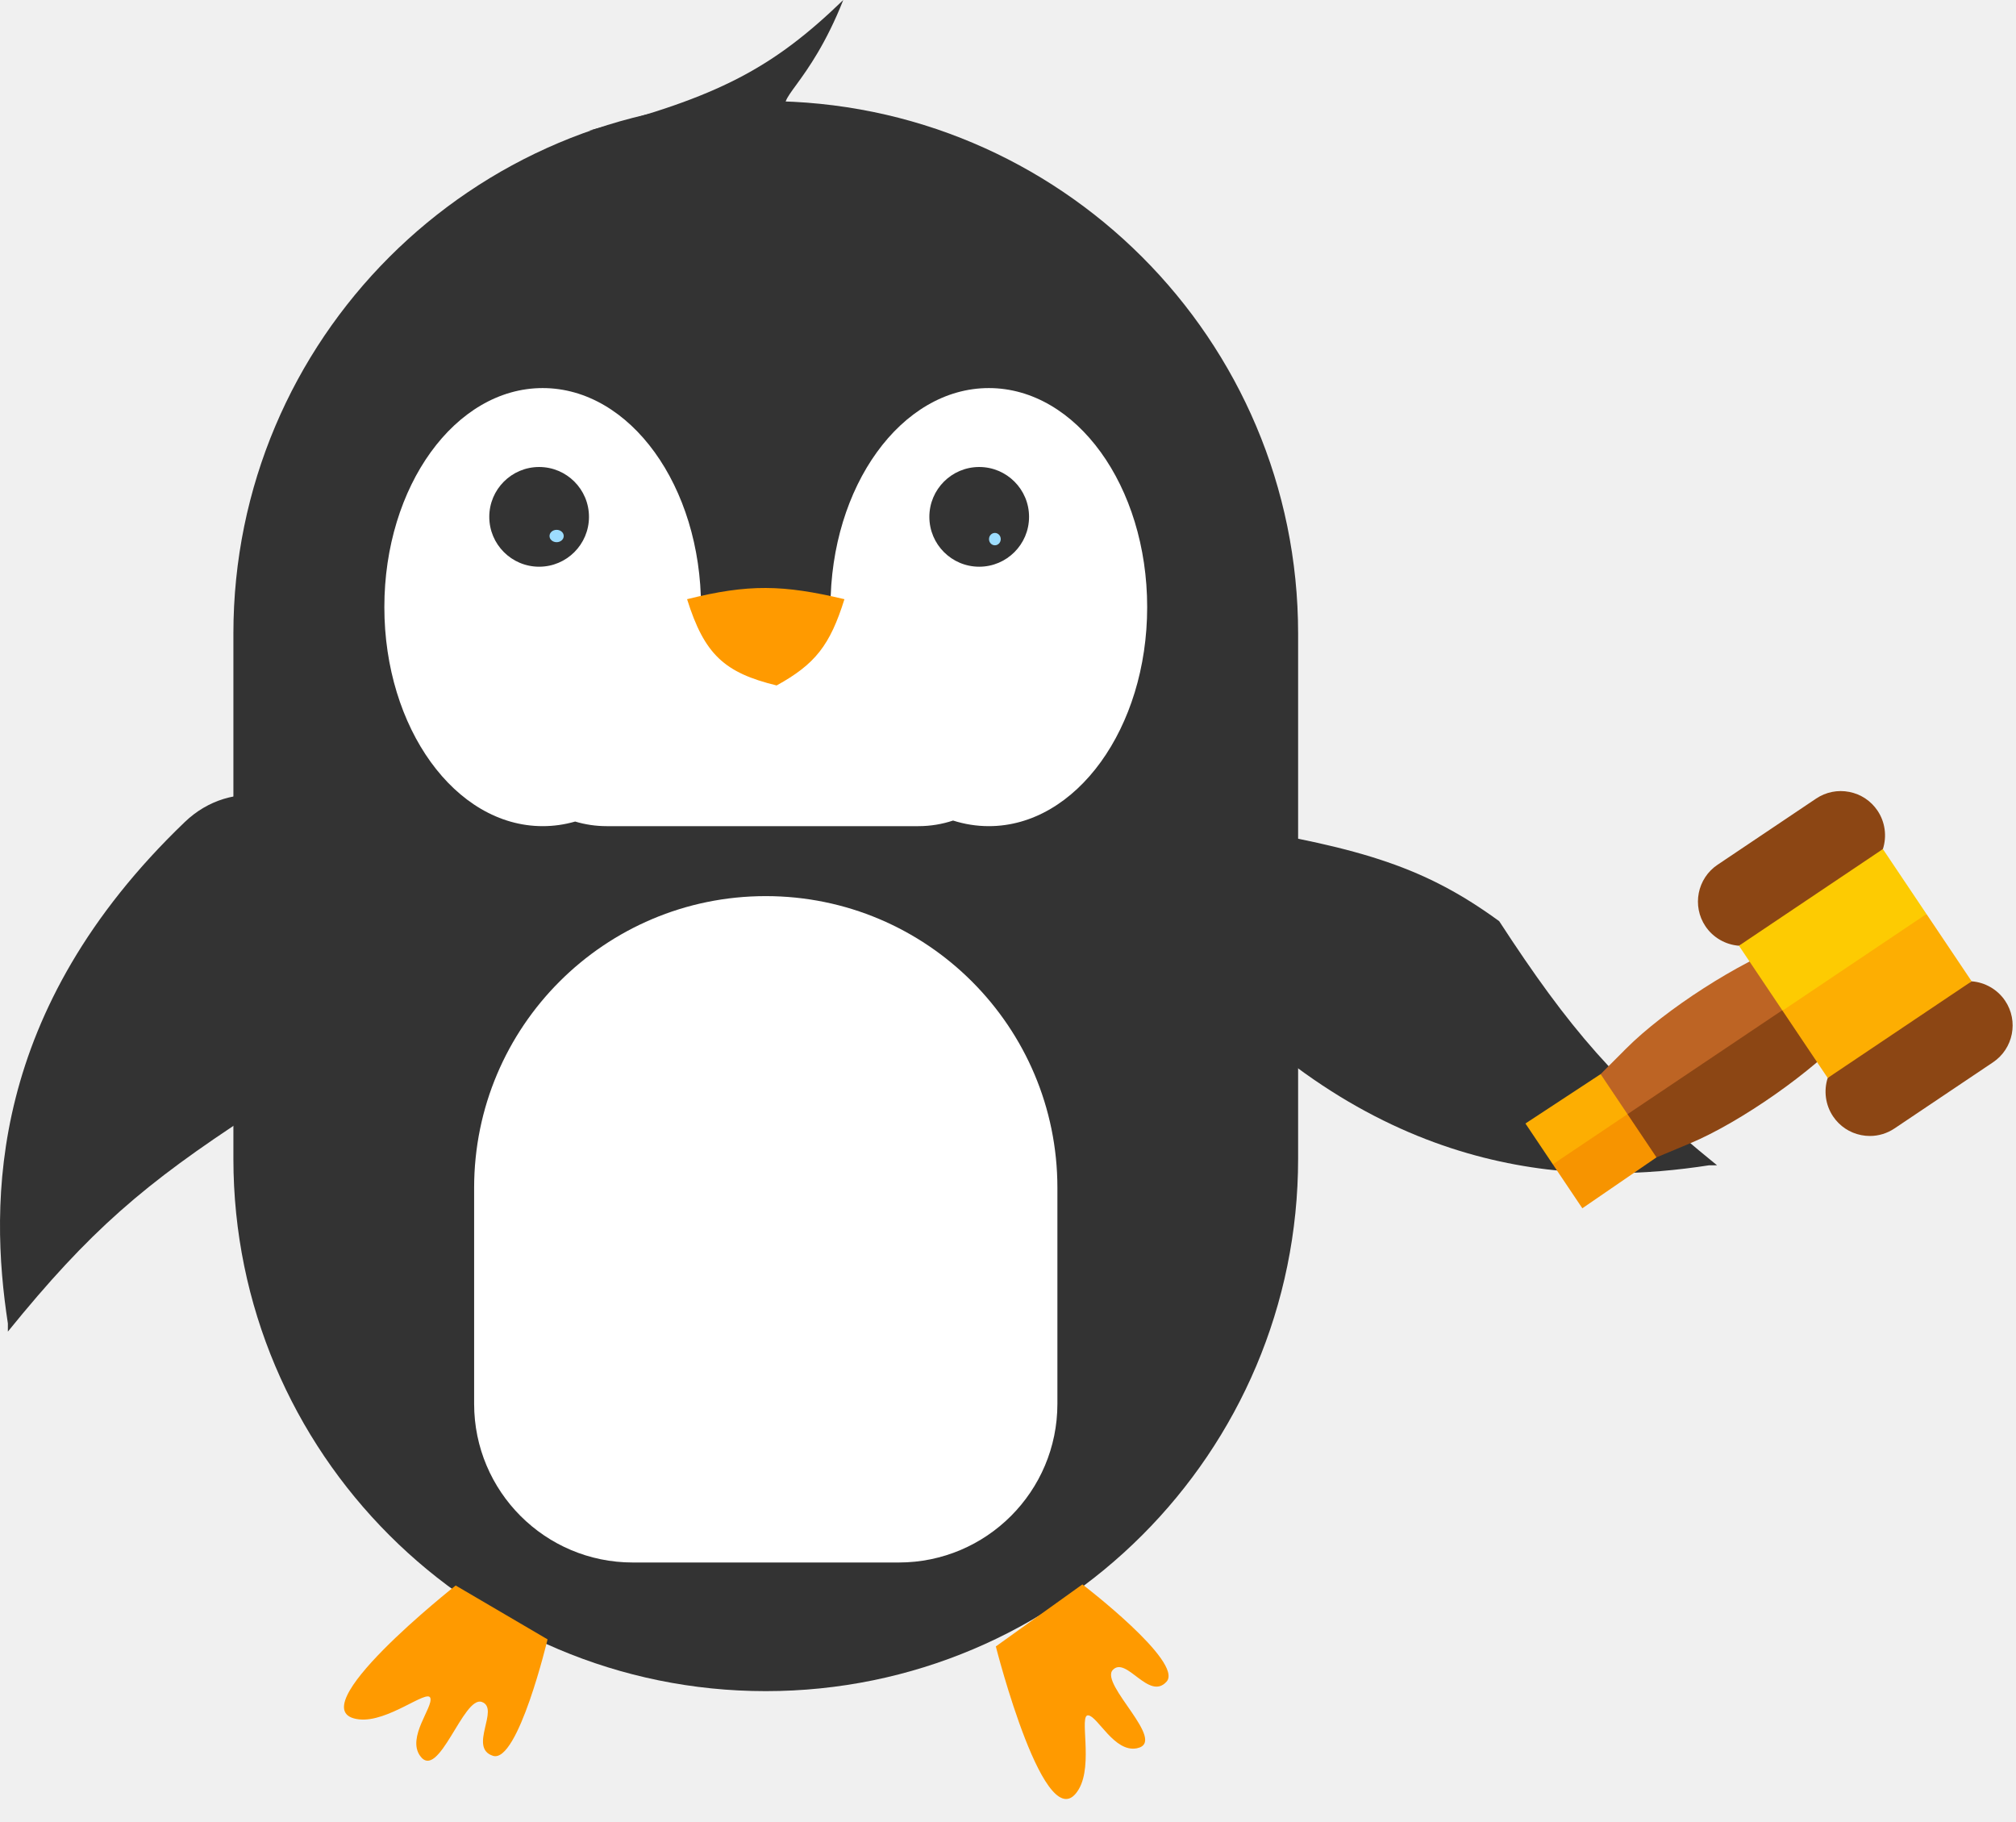
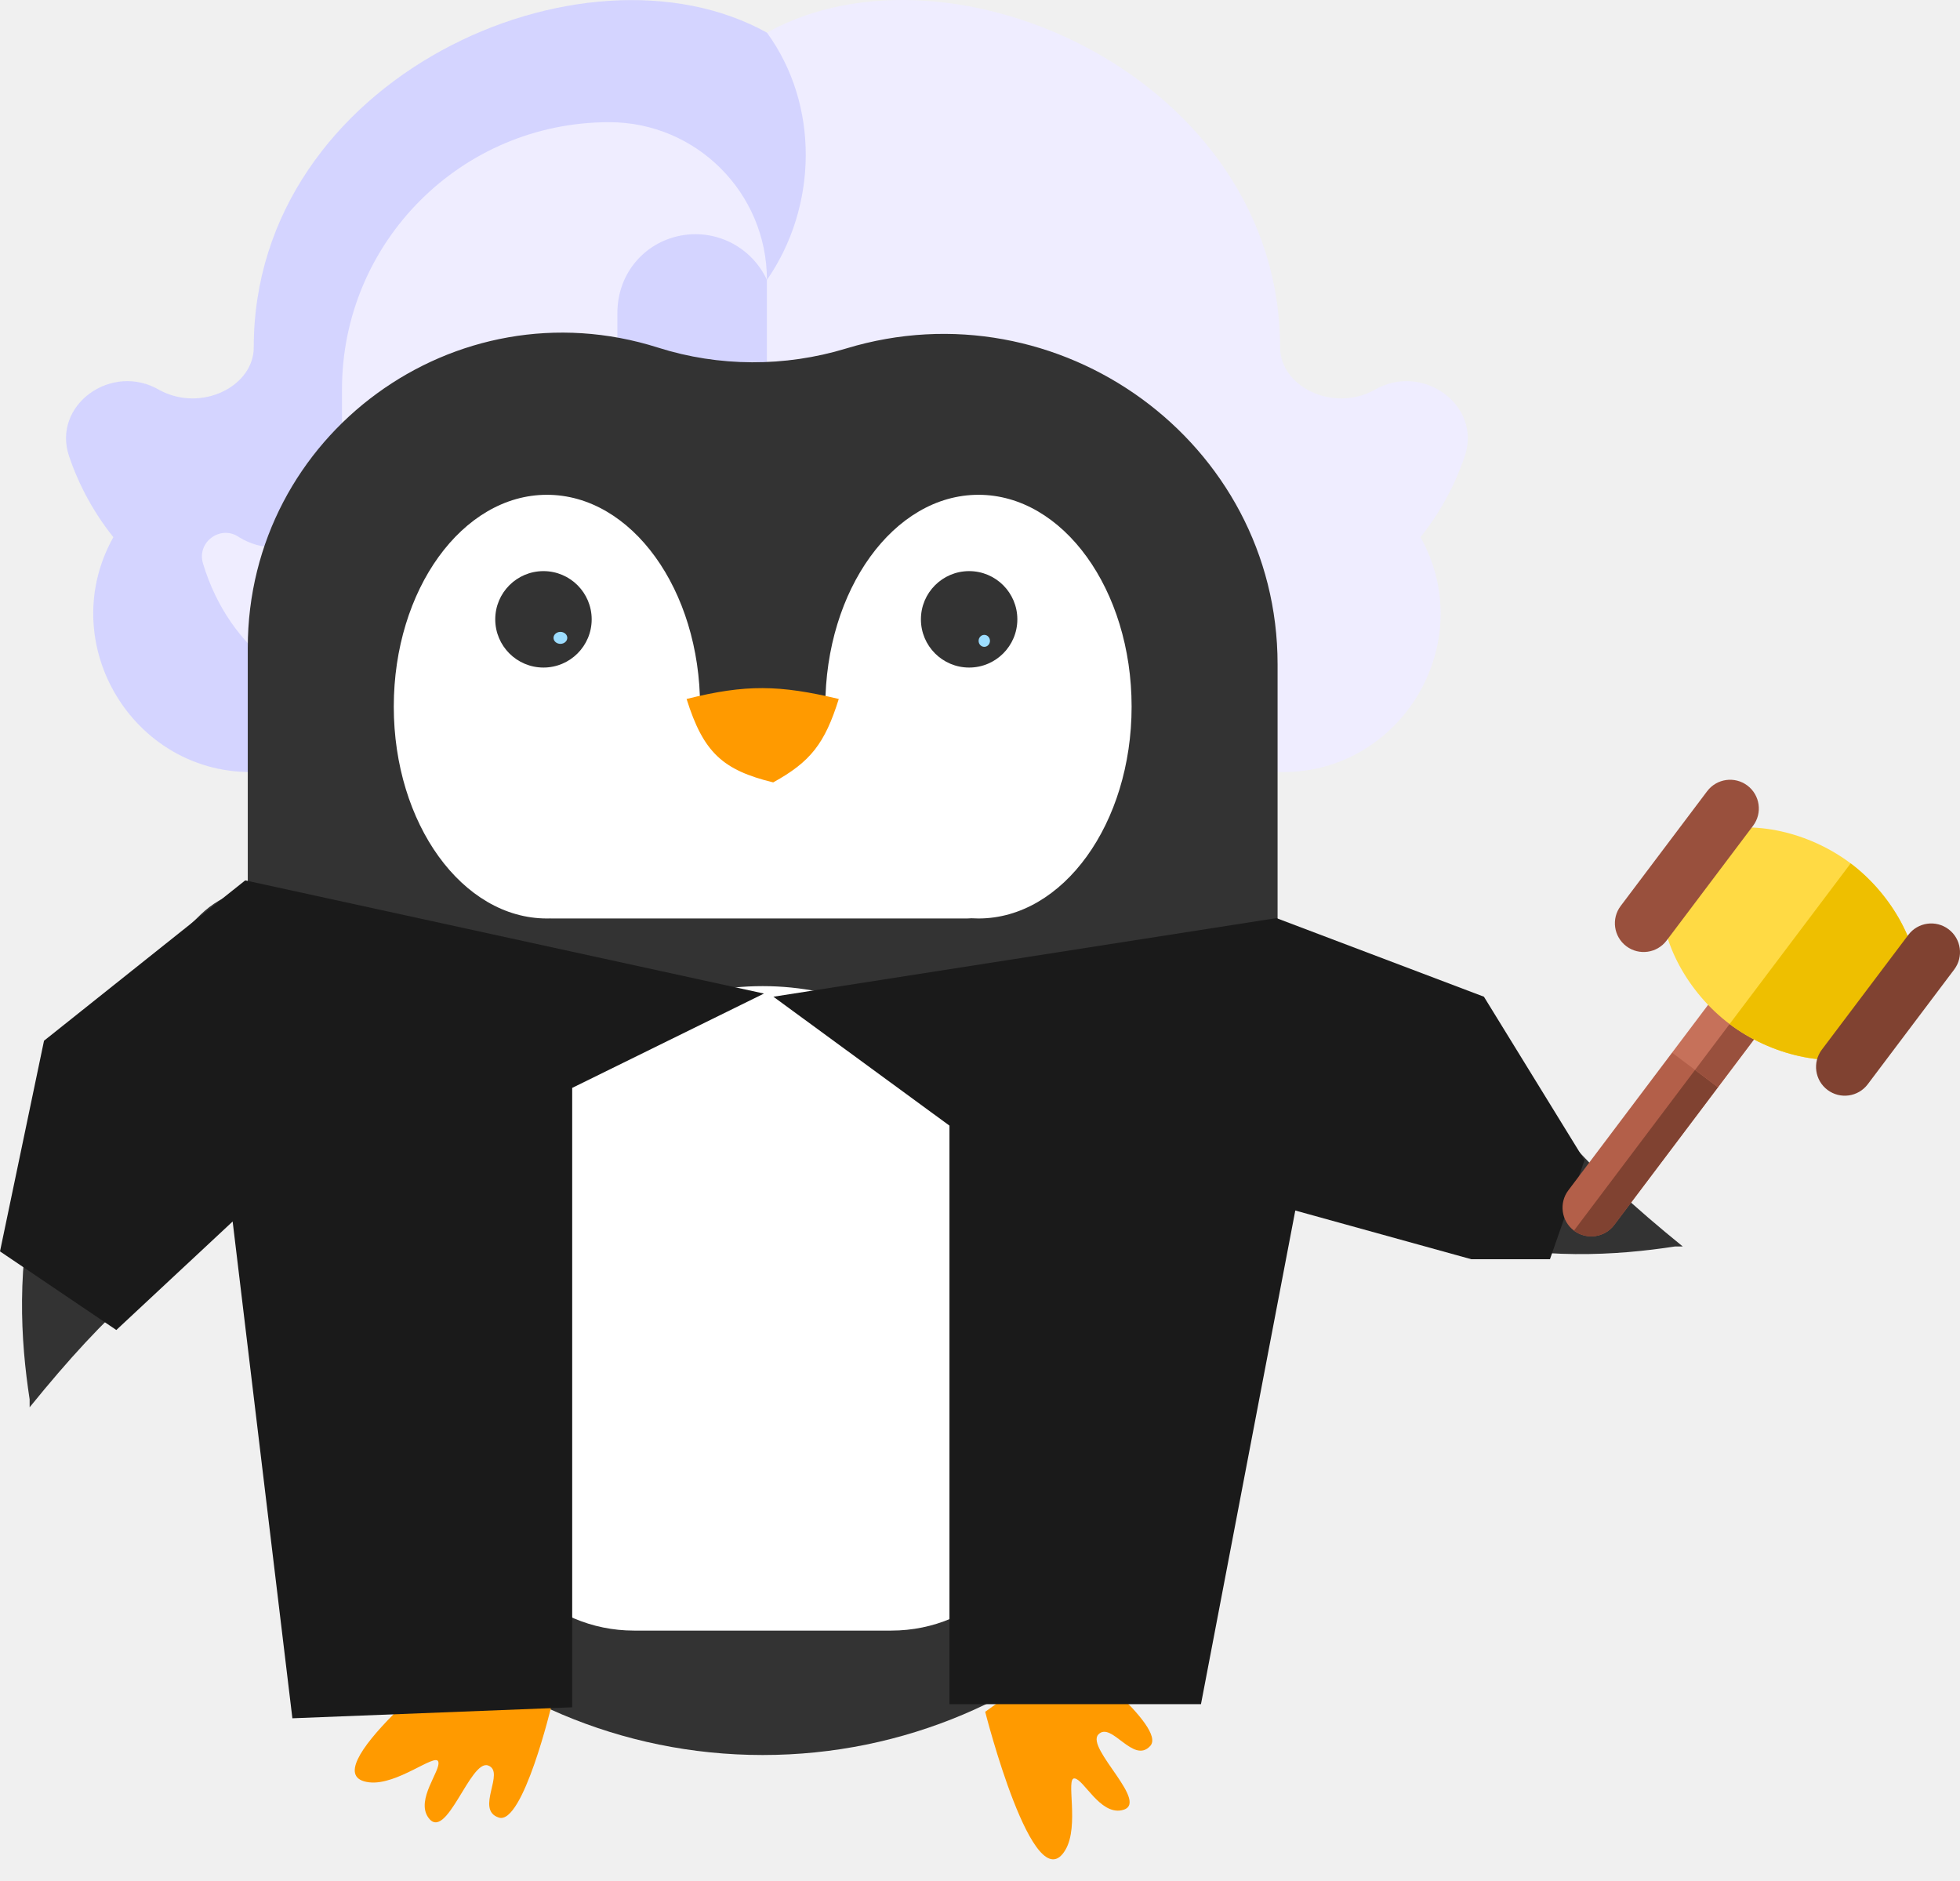
- <svg xmlns="http://www.w3.org/2000/svg" width="527" height="476" viewBox="0 0 527 476" fill="none">
-   <path d="M315.674 258.318C364.952 309.73 415.091 309.425 446.718 304.569L448.86 304.569C422.451 283.151 410.257 268.943 391.903 240.759C372.756 226.805 356.526 221.751 321.241 215.92C307.331 227.4 303.941 246.076 315.674 258.318Z" fill="#333333" />
-   <path d="M48.309 214.84C-3.103 264.118 -2.798 314.257 2.058 345.884L2.058 348.026C23.476 321.617 37.684 309.423 65.868 291.069C79.822 271.922 84.876 255.692 90.707 220.407C79.227 206.497 60.551 203.107 48.309 214.84Z" fill="#333333" />
-   <rect x="61.012" y="26.422" width="278.327" height="415.573" rx="139.163" fill="#333333" />
-   <path d="M220.44 0C202.063 17.768 187.755 25.402 153.965 34.119L206.616 28.825C201.638 26.323 211.432 22.728 220.44 0Z" fill="#333333" />
-   <path d="M93.862 449.373C77.115 447.486 119.12 414.385 119.12 414.385L143.136 428.463C143.136 428.463 135.379 461.028 128.851 458.897C122.322 456.766 130.782 446.543 125.952 444.819C121.123 443.095 114.648 465.718 109.804 458.897C106.332 454.009 113.262 446.182 112.495 443.784C111.728 441.385 101.411 450.224 93.862 449.373Z" fill="#FF9A00" />
-   <path d="M282.009 467.617C273.474 482.148 260.319 430.31 260.319 430.31L282.948 414.097C282.948 414.097 309.543 434.429 304.941 439.526C300.339 444.623 294.44 432.737 290.901 436.448C287.361 440.159 305.396 455.275 297.194 456.927C291.317 458.11 286.984 448.596 284.481 448.321C281.979 448.046 285.856 461.066 282.009 467.617Z" fill="#FF9A00" />
-   <path fill-rule="evenodd" clip-rule="evenodd" d="M183.255 158.674V158.675H217.098C217.098 158.674 217.098 158.674 217.098 158.674C217.098 127.057 235.629 101.426 258.489 101.426C281.349 101.426 299.881 127.057 299.881 158.674C299.881 190.292 281.349 215.923 258.489 215.923C255.274 215.923 252.145 215.416 249.141 214.457C246.291 215.408 243.242 215.923 240.072 215.923H158.597C155.731 215.923 152.963 215.502 150.353 214.718C147.613 215.508 144.773 215.923 141.864 215.923C119.004 215.923 100.473 190.292 100.473 158.674C100.473 127.057 119.004 101.426 141.864 101.426C164.724 101.426 183.255 127.057 183.255 158.674Z" fill="white" />
-   <path d="M220.742 156.605C204.696 152.796 195.656 152.6 179.609 156.605C184.142 171.075 189.388 175.825 203.016 179.15C213.094 173.598 216.968 168.664 220.742 156.605Z" fill="#FF9A00" />
-   <circle cx="140.933" cy="135.086" r="13.031" fill="#333333" />
-   <circle cx="255.973" cy="135.086" r="13.031" fill="#333333" />
-   <ellipse cx="260.07" cy="140.903" rx="1.535" ry="1.616" fill="#9DDDFF" />
-   <ellipse cx="145.507" cy="140.092" rx="1.858" ry="1.616" fill="#9DDDFF" />
-   <path d="M123.941 310.445C123.941 268.341 158.074 234.209 200.178 234.209C242.282 234.209 276.414 268.341 276.414 310.445V366.905C276.414 389.807 257.848 408.373 234.946 408.373H165.409C142.507 408.373 123.941 389.807 123.941 366.905V310.445Z" fill="white" />
-   <path d="M421.418 293.9L433.023 302.491L441.744 298.847C455.008 293.305 474.031 279.968 483.284 269.725L485.285 267.509L477.657 256.146L448.037 267.638L421.418 293.9Z" fill="#8C4614" />
-   <path d="M470.586 245.611L467.777 246.625C454.794 251.31 435.246 263.866 425.094 274.044L418.418 280.735L420.394 293.142L421.42 293.901L477.658 256.147L470.586 245.611Z" fill="#BD6424" />
-   <path d="M405.922 304.303L413.636 315.796L433.023 302.491L425.442 291.199L412.102 293.278L405.922 304.303Z" fill="#F79400" />
-   <path d="M418.416 280.734L398.762 293.638L405.921 304.303L425.441 291.199L418.416 280.734Z" fill="#FDAE02" />
-   <path d="M474.78 238.754L492.204 221.916C493.279 218.581 492.803 214.855 490.809 211.884C489.084 209.315 486.464 207.572 483.428 206.975C480.393 206.378 477.307 206.999 474.739 208.723L448.978 226.017C443.676 229.575 442.258 236.784 445.818 242.086C447.813 245.058 451.08 246.909 454.574 247.177L474.78 238.754Z" fill="#8C4614" />
-   <path d="M492.204 221.914L454.574 247.176L465.964 264.143L485.913 256.473L503.595 238.881L492.204 221.914Z" fill="#FDCB02" />
-   <path d="M524.161 261.565C522.166 258.594 518.898 256.742 515.405 256.475L491.097 268.667L477.775 281.736C476.7 285.071 477.176 288.797 479.171 291.768C480.895 294.336 483.515 296.08 486.551 296.676C487.304 296.824 488.059 296.898 488.809 296.898C491.085 296.898 493.309 296.225 495.24 294.929L521 277.635C526.302 274.075 527.72 266.866 524.161 261.565Z" fill="#8C4614" />
-   <path d="M465.965 264.144L503.597 238.881L515.407 256.473L477.774 281.736L465.965 264.144Z" fill="#FDAE02" />
+ <svg xmlns="http://www.w3.org/2000/svg" width="467" height="448" viewBox="0 0 467 448" fill="none">
+   <path d="M327.389 92.969C317.365 98.301 305.002 91.99 305.002 82.756C305.002 18.78 226.741 -16.676 182.73 7.776V188.179H226.023C226.023 208.97 242.878 225.824 263.668 225.824C286.12 225.824 303.745 206.242 301.033 183.647C331.819 187.343 353.263 154.528 338.46 127.98C342.993 122.298 346.583 115.829 349.001 108.697C353.146 96.474 338.793 86.173 327.389 92.969Z" fill="#EFEDFF" />
+   <path d="M182.731 7.776C138.975 -16.536 60.459 18.468 60.459 82.755C60.459 91.99 48.096 98.301 38.072 92.968C26.66 86.167 12.318 96.479 16.46 108.697C18.878 115.828 22.468 122.298 27.002 127.979C12.227 154.476 33.593 187.348 64.428 183.647C61.719 206.216 79.317 225.823 101.793 225.823C122.584 225.823 139.438 208.969 139.438 188.178H182.731V66.692C194.864 49.205 195.271 24.972 182.731 7.776Z" fill="#D4D4FF" />
+   <path d="M145.149 29.109C109.988 29.109 81.484 57.613 81.484 92.773V114.283C81.484 126.848 67.722 134.561 57.005 128.003L56.974 127.984C52.595 124.936 46.827 129.119 48.363 134.228C61.06 176.444 118.121 180.145 136.765 141.362C143.448 127.46 147.102 112.006 147.102 95.993V74.597C147.102 64.77 154.027 57.339 162.909 56.004C171.158 54.764 179.235 59.12 182.733 66.692C182.732 45.936 165.905 29.109 145.149 29.109Z" fill="#EFEDFF" />
+   <path d="M283.537 256.193C326.98 301.517 371.183 301.248 399.064 296.967L400.952 296.967C377.671 278.085 366.921 265.56 350.74 240.713C333.86 228.411 319.552 223.955 288.446 218.816C276.182 228.936 273.194 245.401 283.537 256.193Z" fill="#333333" />
+   <path d="M47.835 217.862C2.51 261.304 2.779 305.507 7.061 333.389V335.276C25.942 311.995 38.468 301.245 63.314 285.064C75.616 268.184 80.072 253.876 85.212 222.77C75.092 210.506 58.627 207.518 47.835 217.862Z" fill="#333333" />
+   <path d="M59.035 154.338C59.035 103.562 108.41 67.443 156.802 82.82V82.82C171.286 87.423 187.034 87.456 201.574 83.033V83.033C252.271 67.612 304.404 105.257 304.404 158.248V295.433C304.404 363.19 249.476 418.118 181.72 418.118V418.118C113.963 418.118 59.035 363.19 59.035 295.433V154.338Z" fill="#333333" />
+   <path d="M88 424.626C73.237 422.963 110.268 393.781 110.268 393.781L131.44 406.192C131.44 406.192 124.601 434.901 118.846 433.023C113.091 431.144 120.548 422.131 116.291 420.611C112.033 419.092 106.325 439.036 102.054 433.023C98.994 428.714 105.103 421.813 104.427 419.699C103.751 417.584 94.656 425.376 88 424.626Z" fill="#FF9A00" />
+   <path d="M253.858 440.706C246.334 453.516 234.737 407.817 234.737 407.817L254.686 393.524C254.686 393.524 278.132 411.448 274.075 415.942C270.018 420.435 264.817 409.956 261.697 413.228C258.577 416.499 274.476 429.826 267.245 431.282C262.064 432.325 258.245 423.937 256.038 423.695C253.832 423.452 257.25 434.931 253.858 440.706Z" fill="#FF9A00" />
+   <path fill-rule="evenodd" clip-rule="evenodd" d="M130.314 218.82C130.567 218.82 130.819 218.816 131.07 218.809C131.233 218.816 131.396 218.819 131.561 218.819H230.401C230.767 218.819 231.13 218.802 231.489 218.769C232.034 218.803 232.582 218.82 233.133 218.82C253.286 218.82 269.623 196.224 269.623 168.35C269.623 140.477 253.286 117.881 233.133 117.881C212.981 117.881 196.644 140.477 196.643 168.35H166.804C166.804 140.477 150.467 117.881 130.314 117.881C110.161 117.881 93.824 140.477 93.824 168.35C93.824 196.224 110.161 218.82 130.314 218.82Z" fill="white" />
+   <path d="M199.852 166.523C185.706 163.165 177.736 162.992 163.59 166.523C167.586 179.28 172.211 183.468 184.224 186.399C193.11 181.504 196.525 177.155 199.852 166.523Z" fill="#FF9A00" />
+   <ellipse cx="129.488" cy="147.552" rx="11.488" ry="11.488" fill="#333333" />
+   <ellipse cx="230.91" cy="147.552" rx="11.488" ry="11.488" fill="#333333" />
+   <ellipse cx="234.521" cy="152.68" rx="1.353" ry="1.425" fill="#9DDDFF" />
+   <ellipse cx="133.525" cy="151.967" rx="1.638" ry="1.425" fill="#9DDDFF" />
+   <path d="M114.508 302.144C114.508 265.026 144.598 234.936 181.717 234.936V234.936C218.835 234.936 248.925 265.026 248.925 302.144V351.919C248.925 372.109 232.558 388.476 212.368 388.476H151.065C130.875 388.476 114.508 372.109 114.508 351.919V302.144Z" fill="white" />
+   <path d="M182.028 236.709L58.429 209.742L10.487 247.946L0 298.135L27.716 316.862L55.432 291.011L69.665 409.367L136.334 406.752V259.182L182.028 236.709Z" fill="#1A1A1A" />
+   <path d="M184.274 237.46L304.128 218.732L353.568 237.46L377.539 276.412L369.299 300.002H350.572L308.623 288.398L286.15 406.005H226.223V268.172L184.274 237.46Z" fill="#1A1A1A" />
+   <path d="M398.395 250.789L373.671 283.599C371.404 286.607 372.011 290.922 375.019 293.188C378.026 295.454 382.341 294.848 384.607 291.84L409.332 259.03L407.984 249.441L398.395 250.789Z" fill="#B35F49" />
+   <path d="M409.332 259.03L407.984 249.441L375.018 293.188C378.026 295.454 382.341 294.848 384.607 291.84L409.332 259.03Z" fill="#804231" />
+   <path d="M421.695 242.624L410.76 234.383L398.397 250.787L409.334 259.029L421.695 242.624Z" fill="#C6715A" />
+   <path d="M421.695 242.623L416.227 238.502L403.865 254.907L409.333 259.027L421.695 242.623Z" fill="#99503D" />
+   <path d="M407.893 198.359L395.943 214.218C395.605 224.337 402.151 236.471 412.103 243.971C422.055 251.471 435.524 254.418 445.158 251.304L457.109 235.446C457.447 225.327 450.901 213.192 440.948 205.692C430.996 198.193 417.527 195.246 407.893 198.359Z" fill="#FFDA44" />
+   <path d="M440.948 205.695L412.103 243.973C422.055 251.473 435.524 254.42 445.158 251.306L457.109 235.448C457.447 225.329 450.901 213.195 440.948 205.695Z" fill="#EEBF00" />
+   <path d="M387.499 225.43C390.519 227.705 394.812 227.102 397.088 224.082L417.691 196.739C419.967 193.72 419.363 189.427 416.344 187.151C413.323 184.875 409.03 185.478 406.754 188.499L386.151 215.84C383.875 218.861 384.479 223.153 387.499 225.43Z" fill="#99503D" />
+   <path d="M435.428 259.664C438.449 261.939 442.742 261.337 445.018 258.316L465.621 230.974C467.897 227.954 467.293 223.661 464.273 221.385C461.253 219.109 456.96 219.713 454.684 222.733L434.081 250.074C431.805 253.095 432.409 257.388 435.428 259.664Z" fill="#804231" />
</svg>
